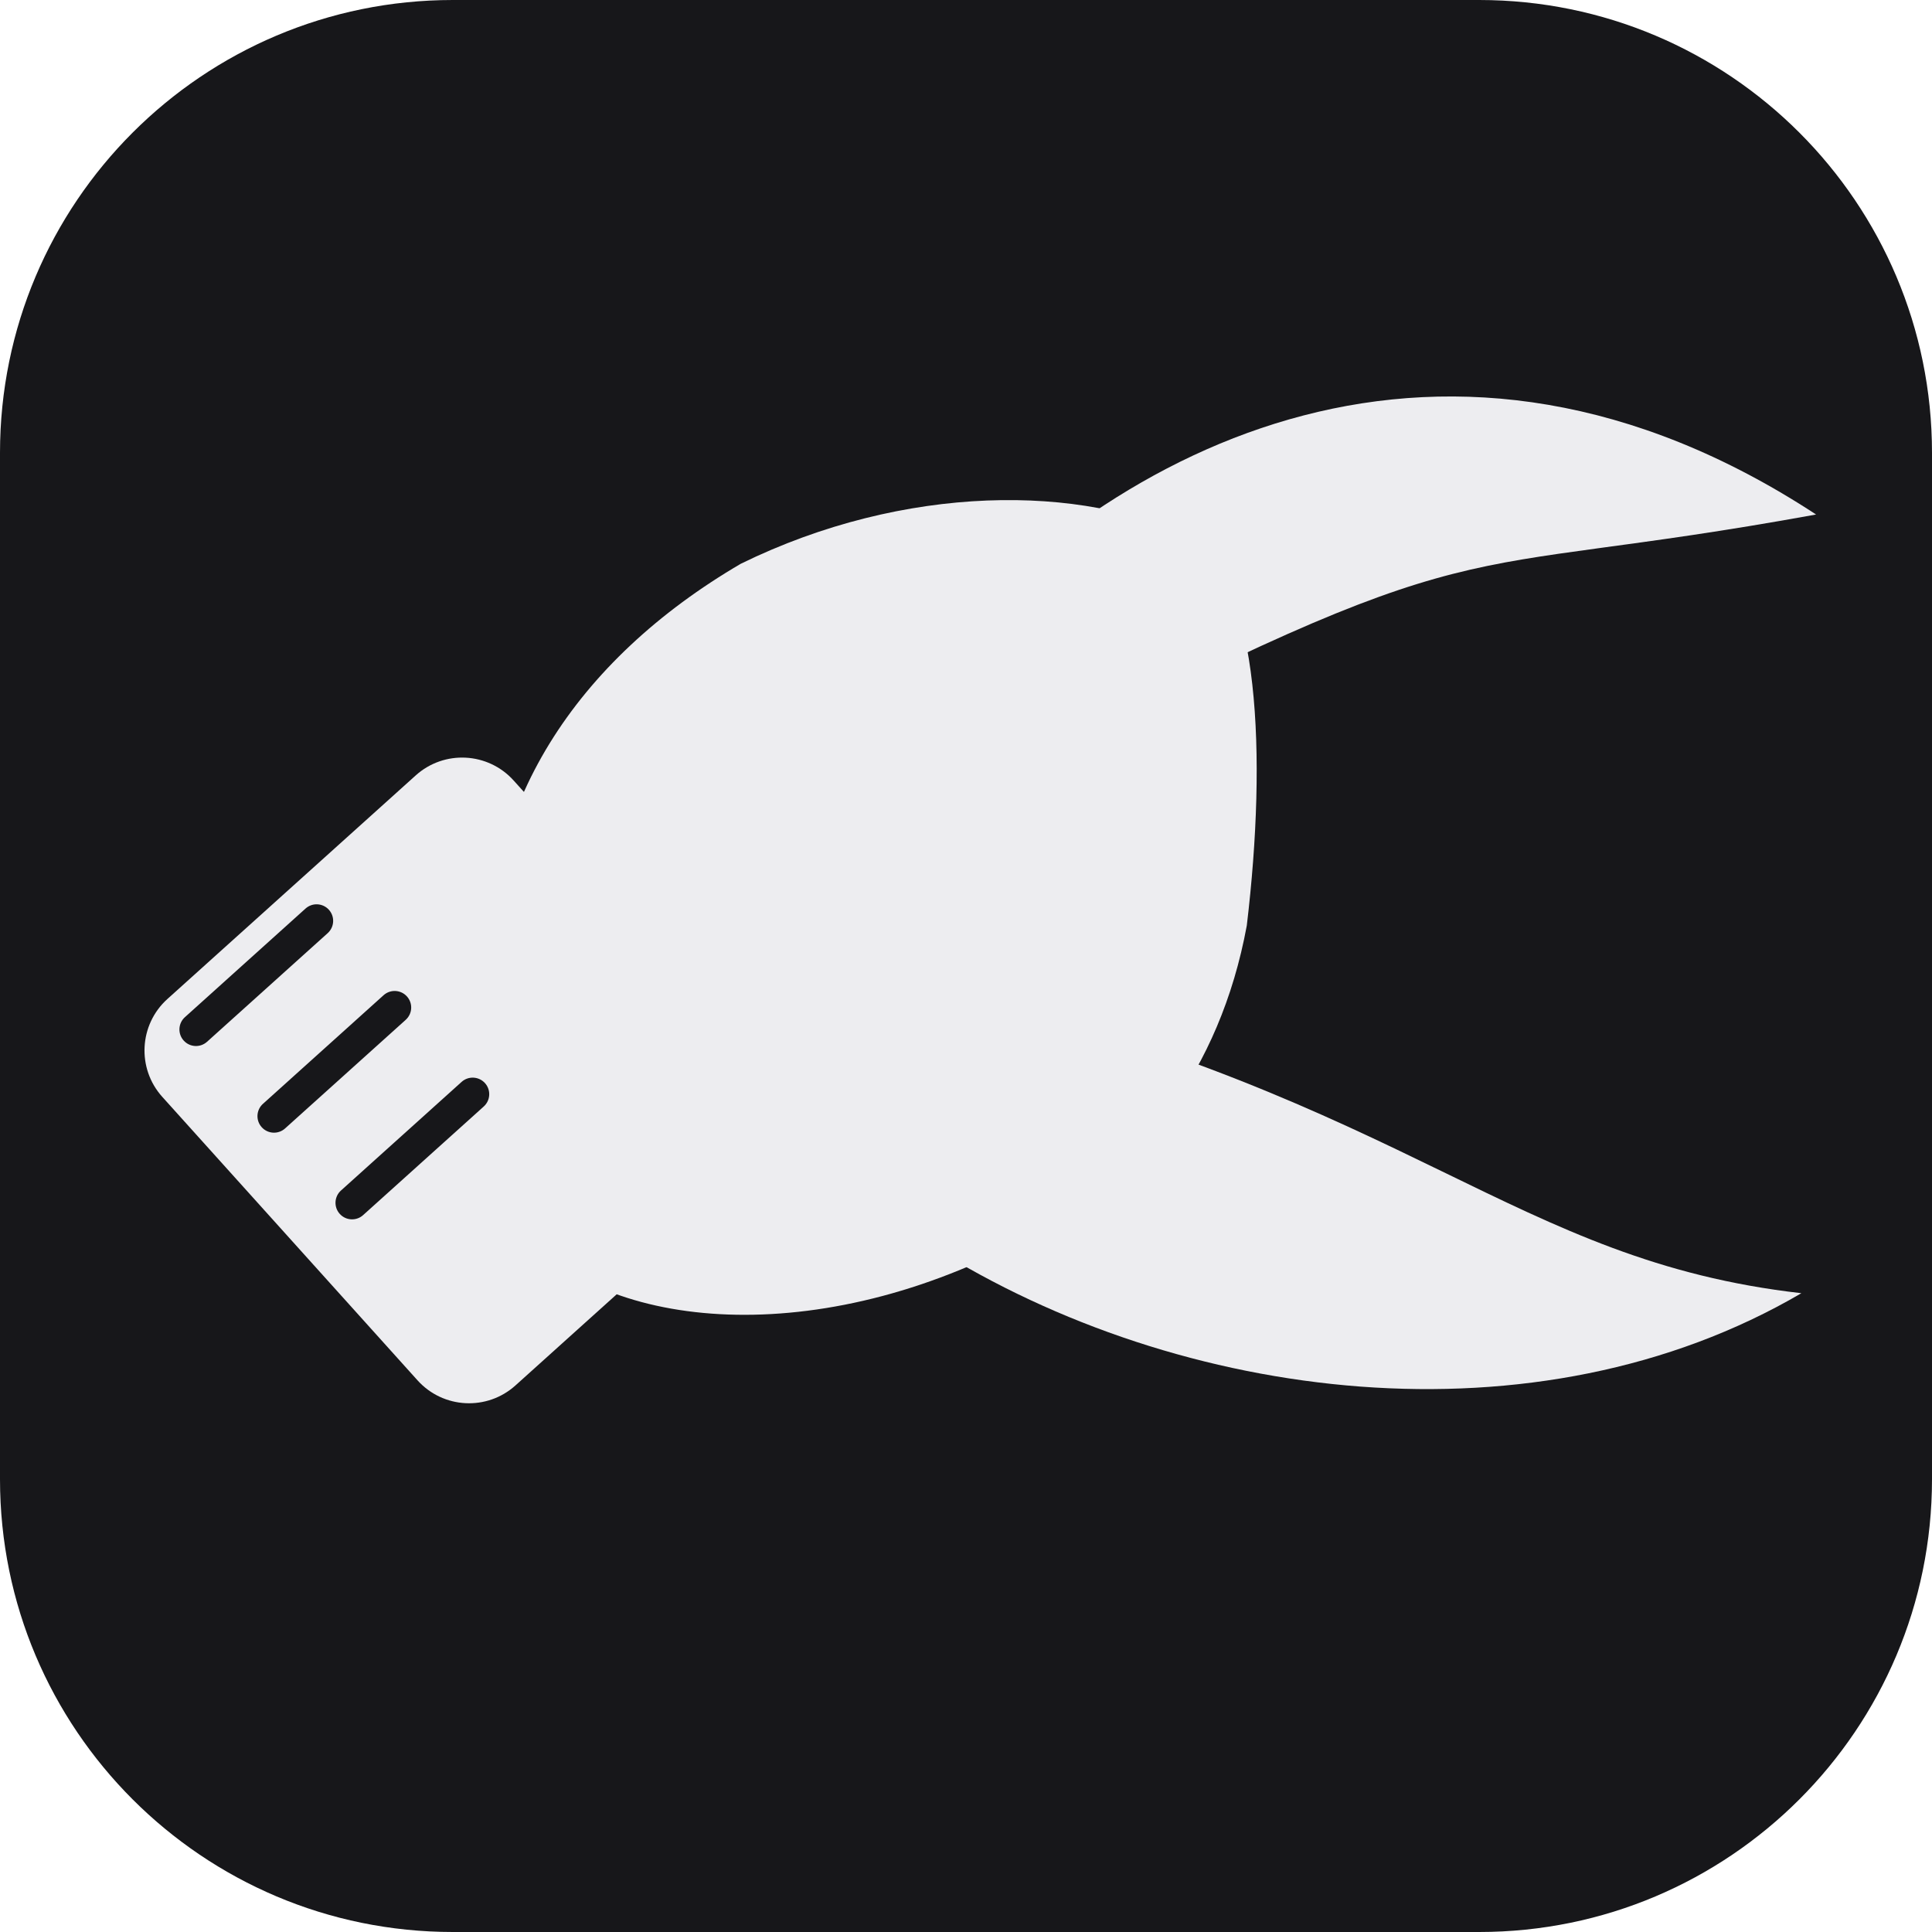
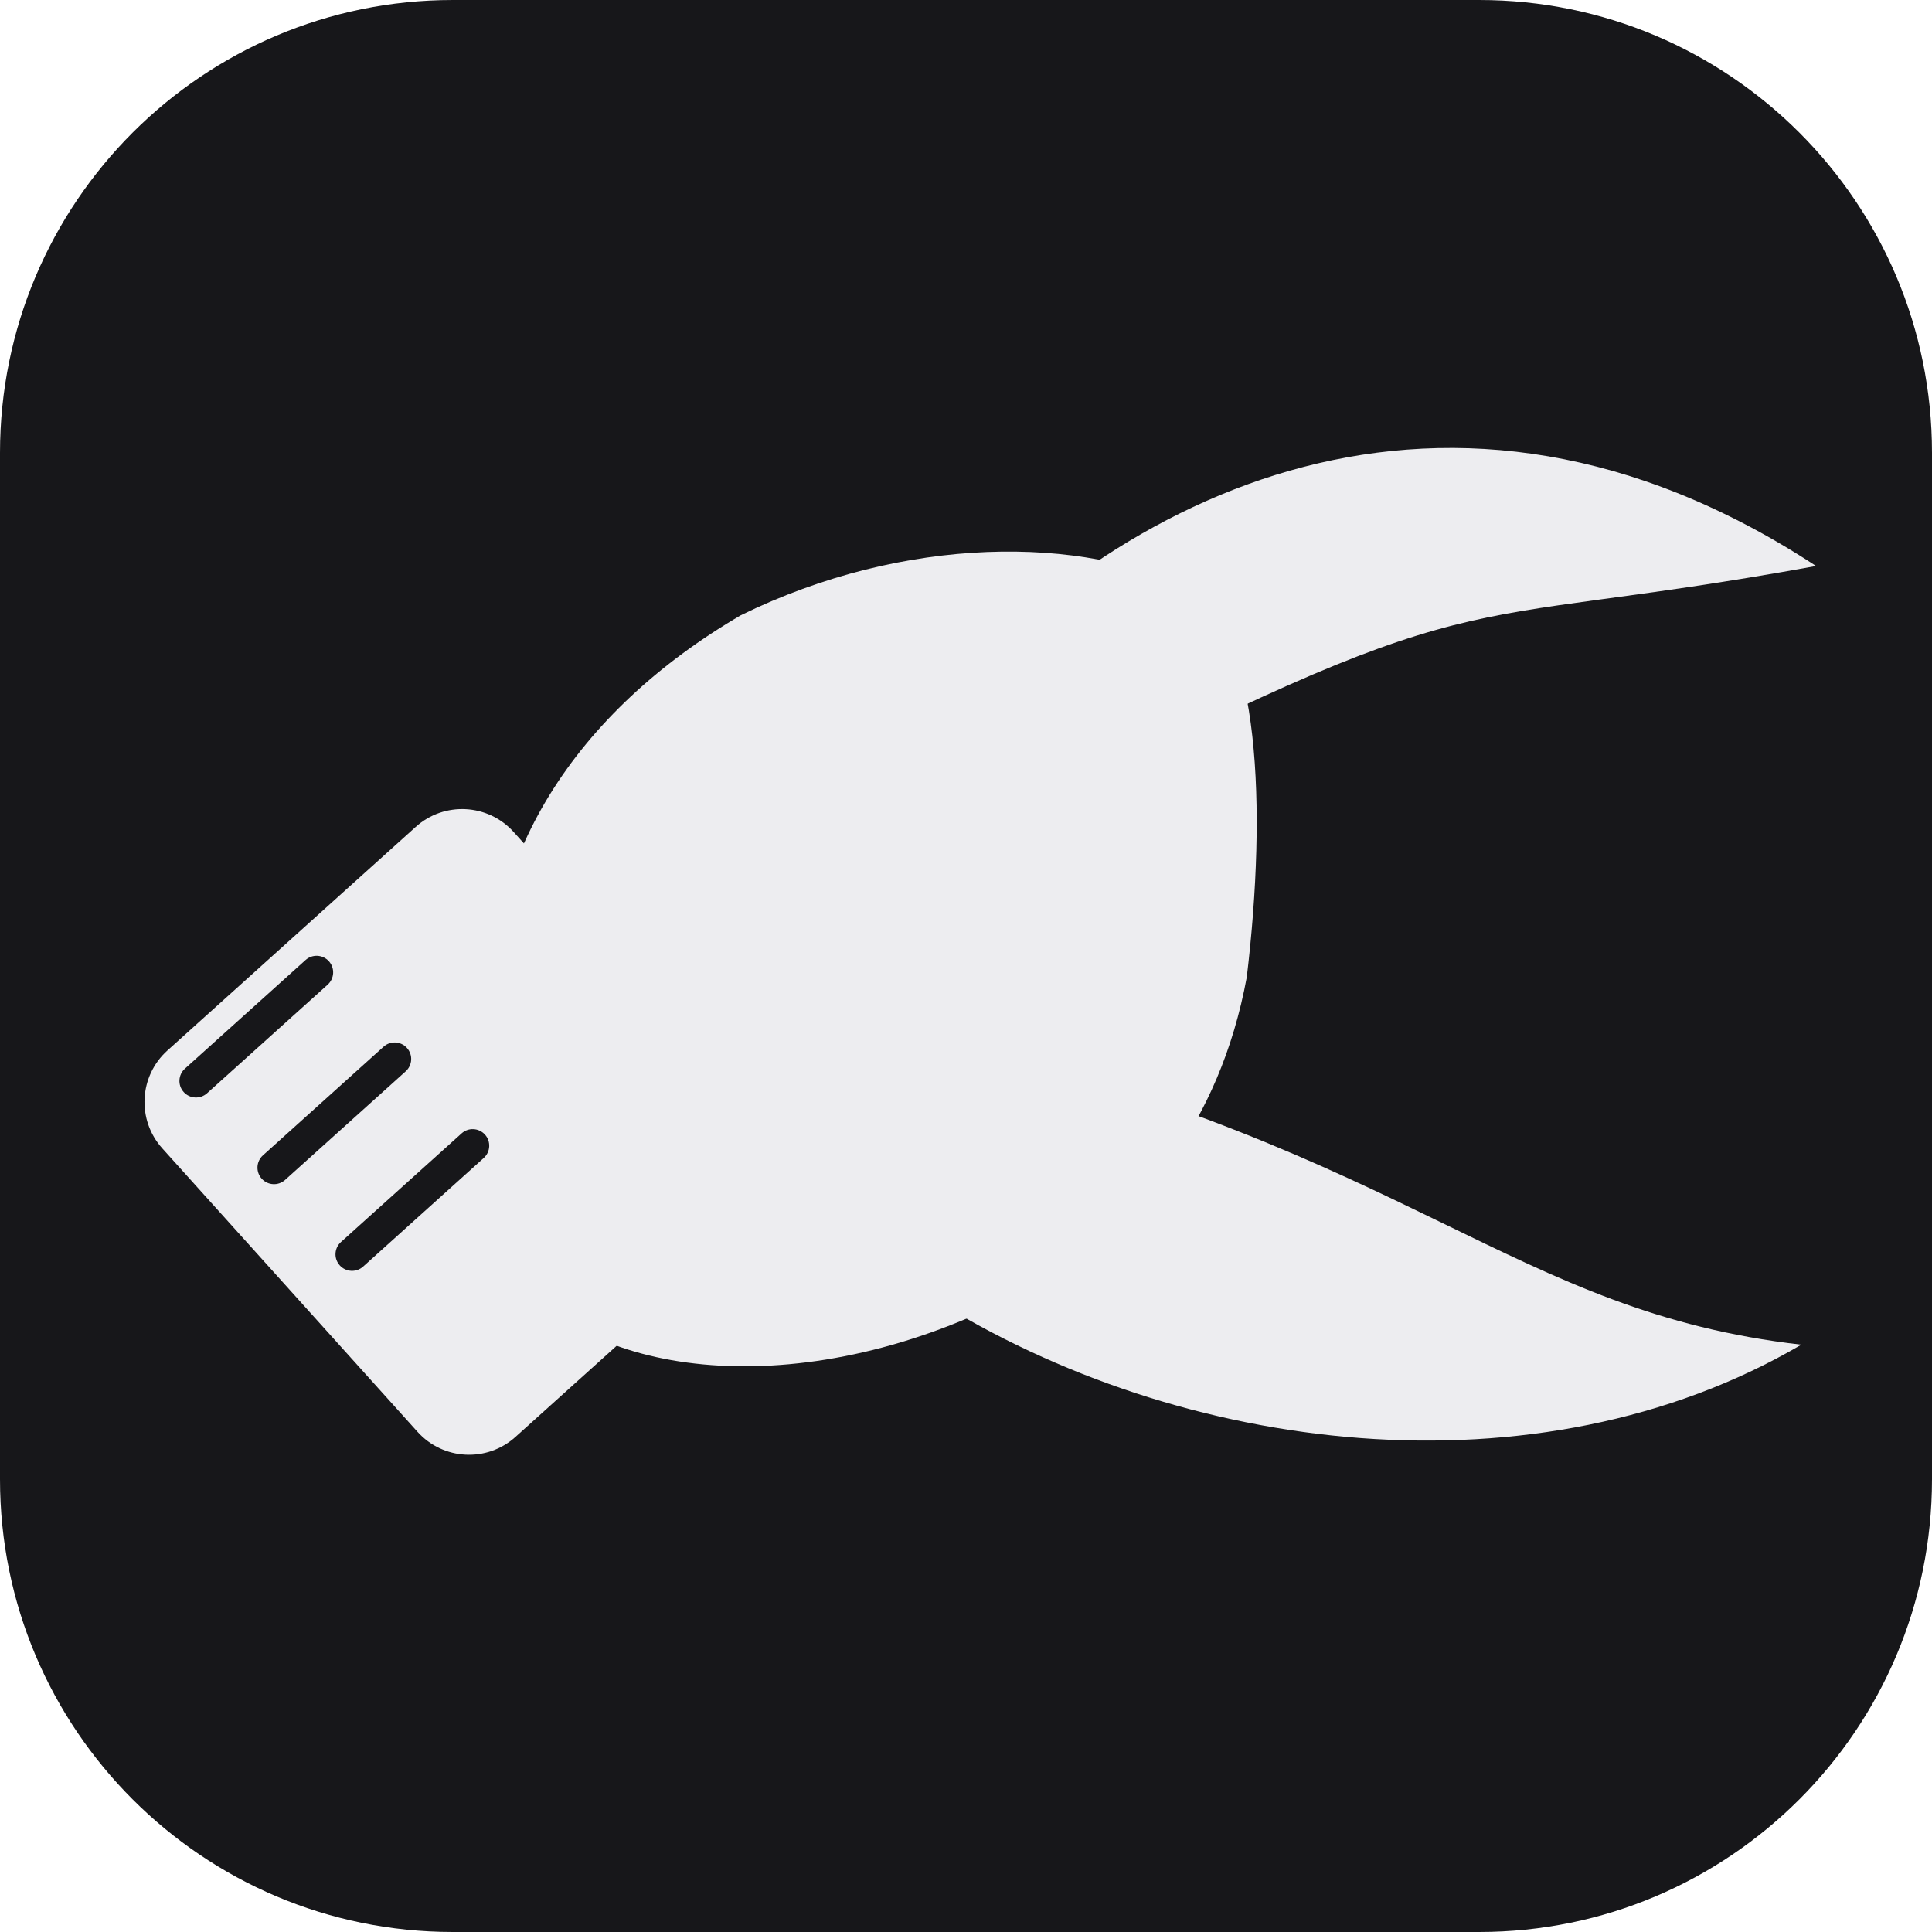
- <svg xmlns="http://www.w3.org/2000/svg" width="64" height="64" viewBox="0 0 64 64" role="img" aria-label="SuparClaw">
+ <svg xmlns="http://www.w3.org/2000/svg" width="64" height="64" viewBox="0 0 64 64">
  <rect width="64" height="64" rx="15" fill="#17171A" />
  <g transform="translate(0 0) scale(0.0625)">
-     <g transform="translate(539.03 528.87) scale(0.83531)">
+     <g transform="translate(539.03 556.16) scale(0.83531)">
      <g transform="rotate(-8 -80 0)">
        <g transform="rotate(-34 -330 40)">
          <rect x="-486" y="-160" width="300" height="330" rx="44" fill="#EDEDF0" />
          <g fill="#17171A">
            <rect x="-452" y="-144" width="124" height="21" rx="10.5" />
            <rect x="-452" y="-70" width="124" height="21" rx="10.5" />
            <rect x="-452" y="4" width="124" height="21" rx="10.5" />
          </g>
        </g>
        <path d="M -330 -46 C -322 -156 -248 -240 -136 -286 C -26 -322 86 -306 150 -262 C 188 -228 178 -120 150 -14 C 120 76 60 130 -8 160 C -150 216 -284 186 -330 118 Z" fill="#EDEDF0" />
        <path d="M 544 -222 C 334 -406 110 -330 -30 -206 L -8 -169 L 14 -132 C 344 -248 298 -212 544 -222 Z" fill="#EDEDF0" />
        <path d="M 466 266 C 288 220 240 112 -42 0 L -59 80 L -76 160 C 66 280 286 340 466 266 Z" fill="#EDEDF0" />
      </g>
    </g>
  </g>
</svg>
